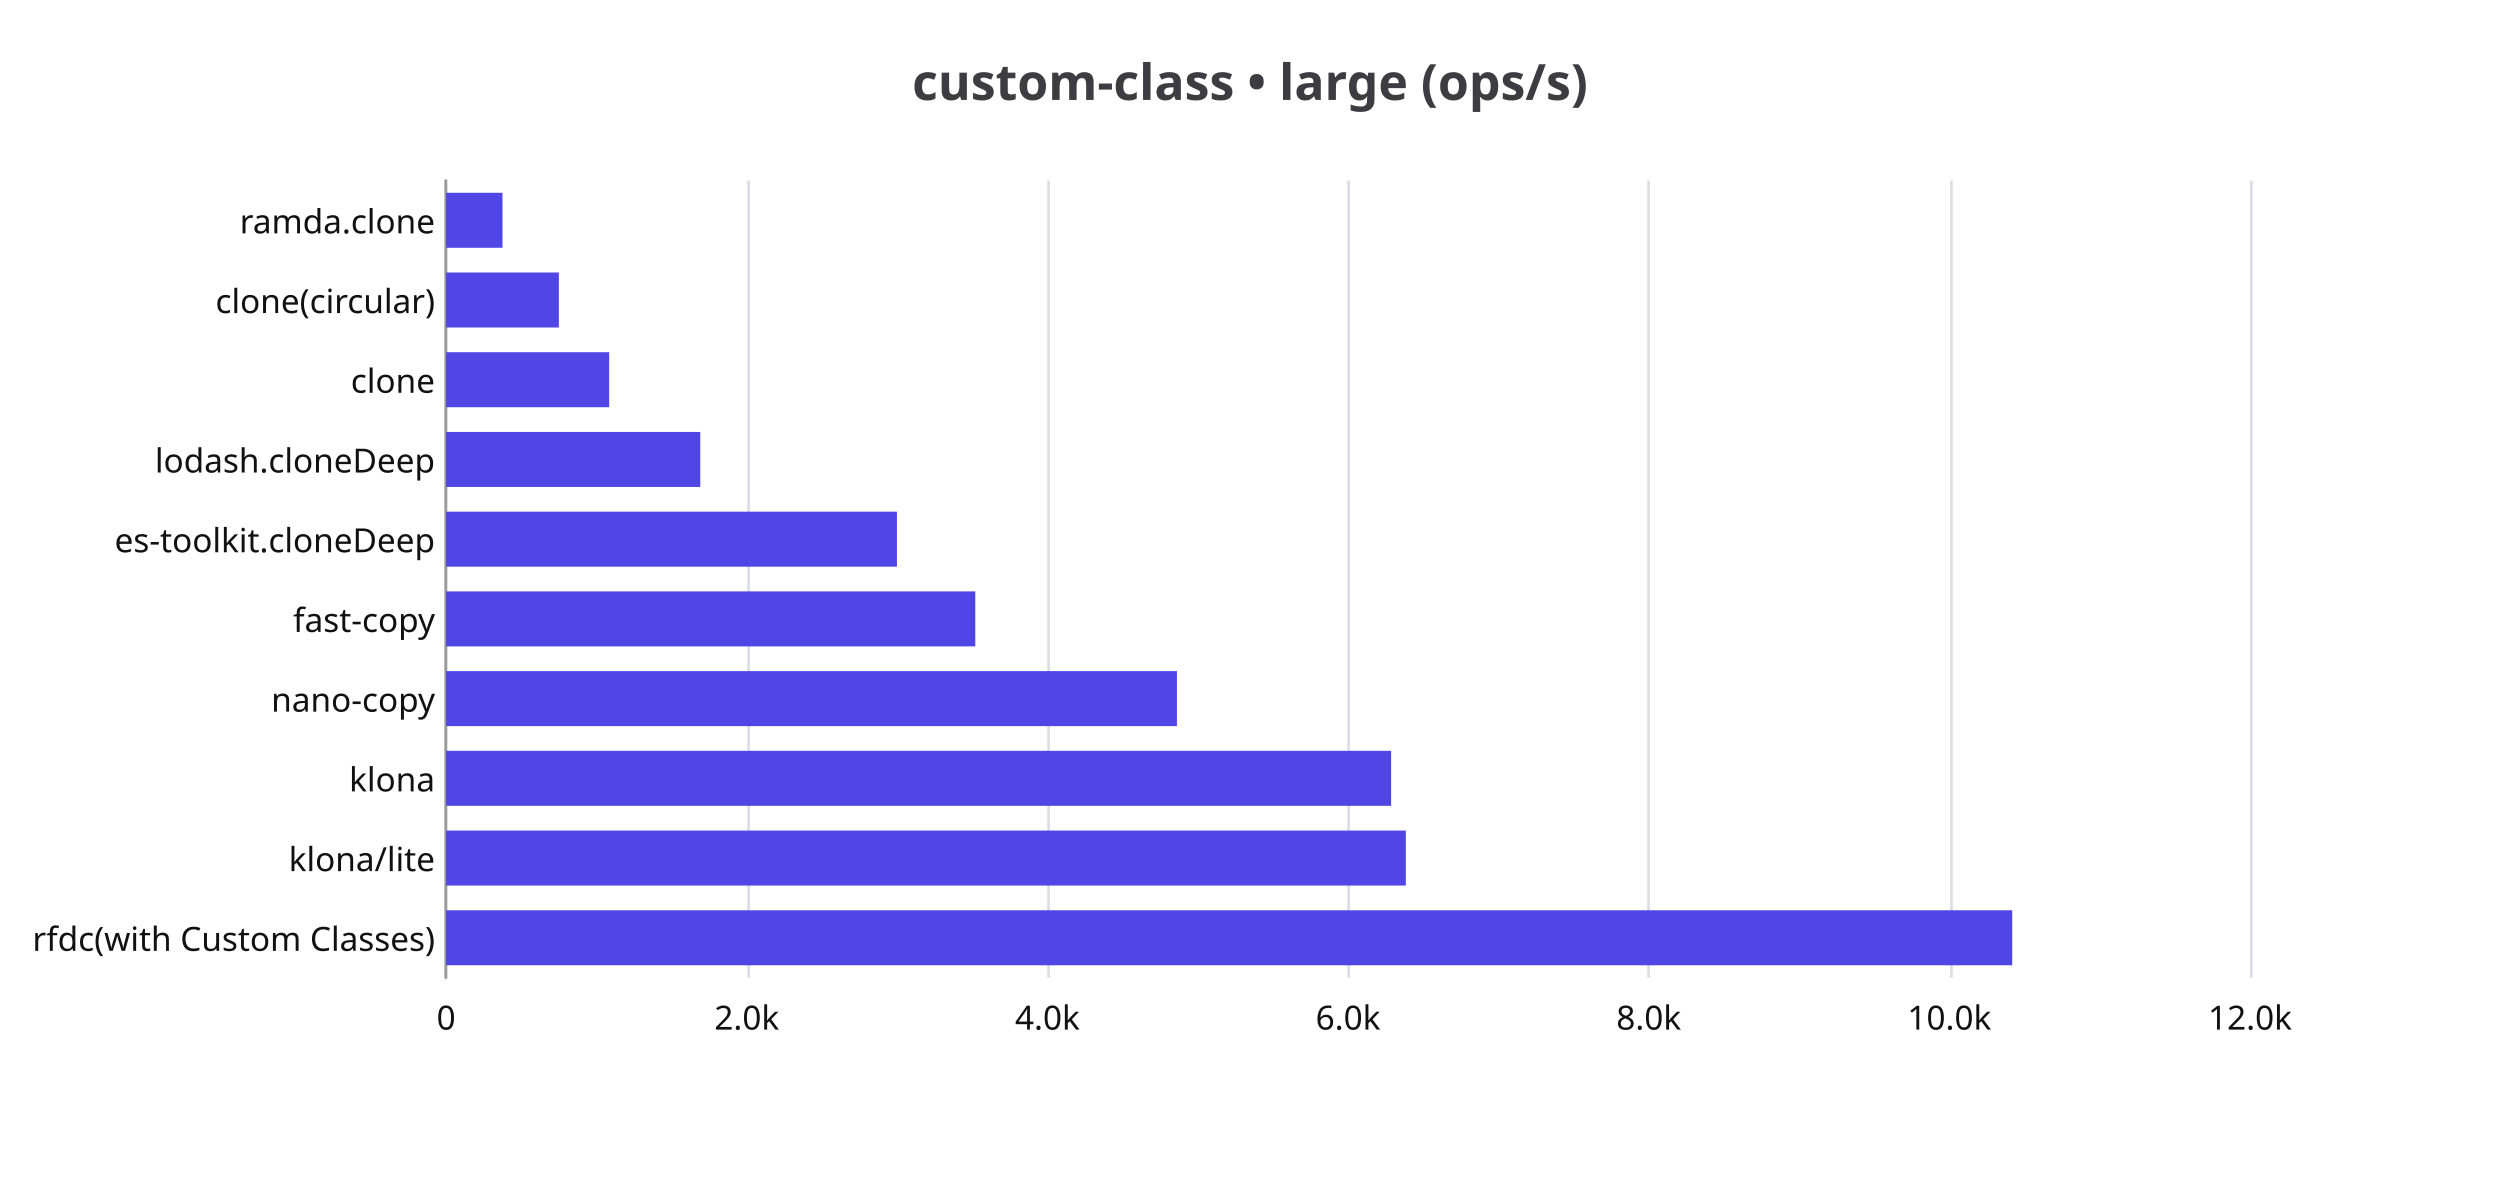
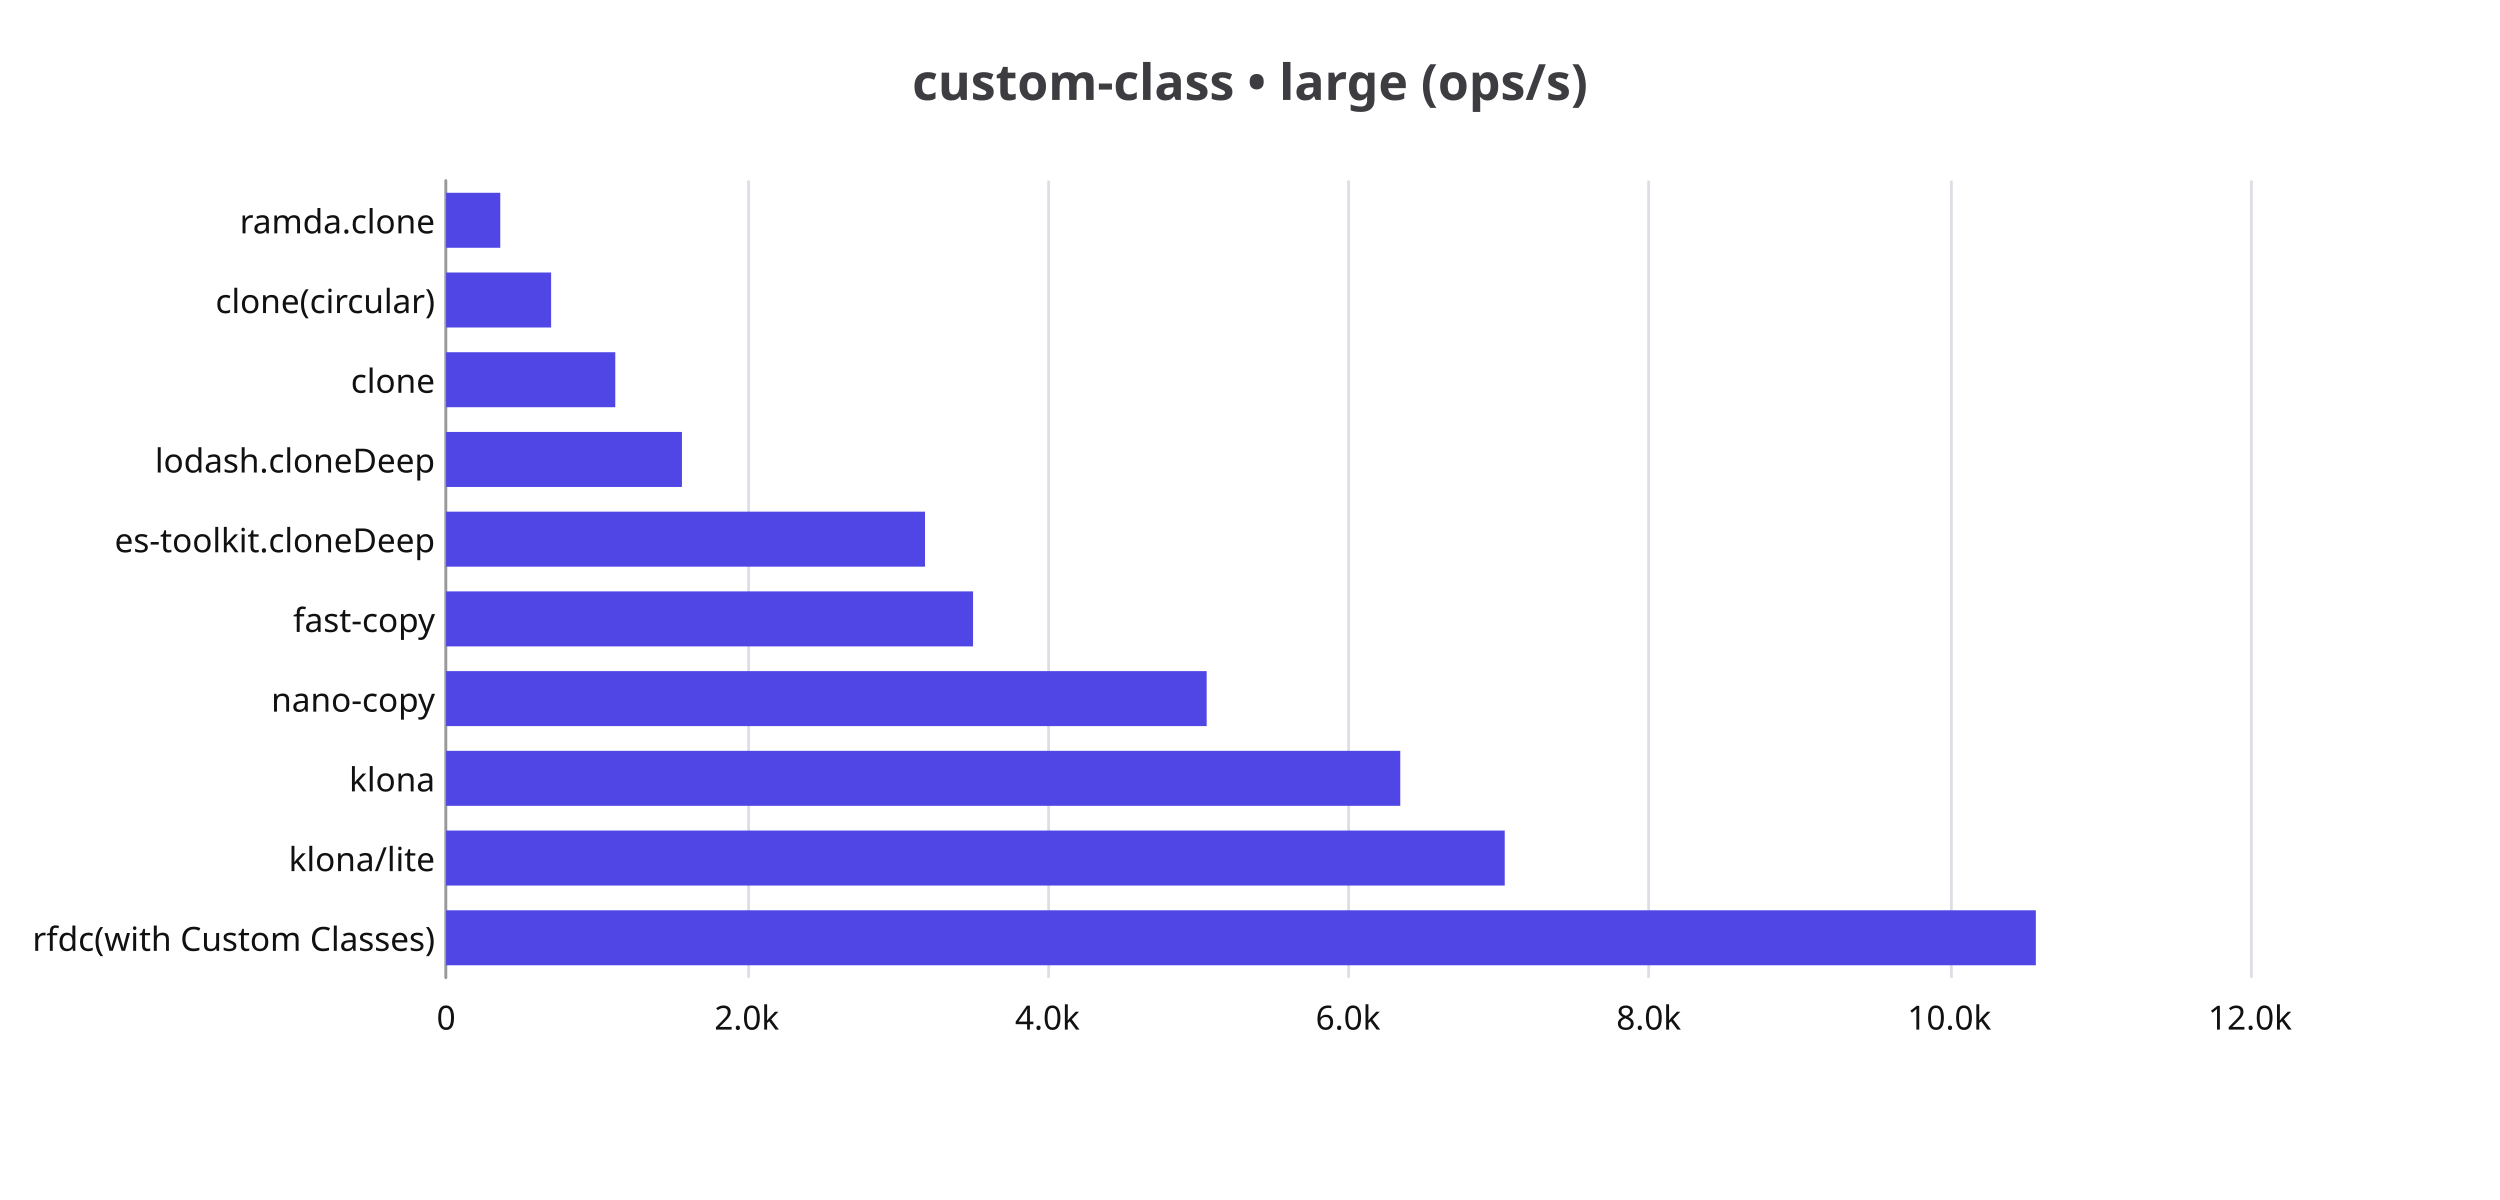
<svg xmlns="http://www.w3.org/2000/svg" width="900" height="432" version="1.1" baseProfile="full" viewBox="0 0 900 432">
  <rect width="900" height="432" x="0" y="0" fill="#ffffff" />
  <path d="M160.5 65L160.5 352" fill="none" pointer-events="visible" stroke="#dbdee4" class="zr9-cls-18" />
  <path d="M269.5 65L269.5 352" fill="none" pointer-events="visible" stroke="#dbdee4" class="zr9-cls-18" />
  <path d="M377.5 65L377.5 352" fill="none" pointer-events="visible" stroke="#dbdee4" class="zr9-cls-18" />
  <path d="M485.5 65L485.5 352" fill="none" pointer-events="visible" stroke="#dbdee4" class="zr9-cls-18" />
  <path d="M593.5 65L593.5 352" fill="none" pointer-events="visible" stroke="#dbdee4" class="zr9-cls-18" />
  <path d="M702.5 65L702.5 352" fill="none" pointer-events="visible" stroke="#dbdee4" class="zr9-cls-18" />
  <path d="M810.5 65L810.5 352" fill="none" pointer-events="visible" stroke="#dbdee4" class="zr9-cls-18" />
  <path d="M160.5 352L160.5 65" fill="none" pointer-events="visible" stroke="#999" stroke-linecap="round" class="zr9-cls-18" />
  <text dominant-baseline="central" text-anchor="end" style="font-size:12px;font-family:Microsoft YaHei;" xml:space="preserve" transform="translate(156.6 337.65)" fill="#111">    rfdc(with Custom Classes)</text>
  <text dominant-baseline="central" text-anchor="end" style="font-size:12px;font-family:Microsoft YaHei;" xml:space="preserve" transform="translate(156.6 308.95)" fill="#111">    klona/lite</text>
  <text dominant-baseline="central" text-anchor="end" style="font-size:12px;font-family:Microsoft YaHei;" xml:space="preserve" transform="translate(156.6 280.25)" fill="#111">    klona</text>
  <text dominant-baseline="central" text-anchor="end" style="font-size:12px;font-family:Microsoft YaHei;" xml:space="preserve" transform="translate(156.6 251.55)" fill="#111">    nano-copy</text>
  <text dominant-baseline="central" text-anchor="end" style="font-size:12px;font-family:Microsoft YaHei;" xml:space="preserve" transform="translate(156.6 222.85)" fill="#111">    fast-copy</text>
  <text dominant-baseline="central" text-anchor="end" style="font-size:12px;font-family:Microsoft YaHei;" xml:space="preserve" transform="translate(156.6 194.15)" fill="#111">    es-toolkit.cloneDeep</text>
  <text dominant-baseline="central" text-anchor="end" style="font-size:12px;font-family:Microsoft YaHei;" xml:space="preserve" transform="translate(156.6 165.45)" fill="#111">    lodash.cloneDeep</text>
  <text dominant-baseline="central" text-anchor="end" style="font-size:12px;font-family:Microsoft YaHei;" xml:space="preserve" transform="translate(156.6 136.75)" fill="#111">    clone</text>
  <text dominant-baseline="central" text-anchor="end" style="font-size:12px;font-family:Microsoft YaHei;" xml:space="preserve" transform="translate(156.6 108.05)" fill="#111">    clone(circular)</text>
  <text dominant-baseline="central" text-anchor="end" style="font-size:12px;font-family:Microsoft YaHei;" xml:space="preserve" transform="translate(156.6 79.35)" fill="#111">    ramda.clone</text>
  <text dominant-baseline="central" text-anchor="middle" style="font-size:12px;font-family:Microsoft YaHei;" y="6" transform="translate(160.6 360)" fill="#111">0</text>
  <text dominant-baseline="central" text-anchor="middle" style="font-size:12px;font-family:Microsoft YaHei;" y="6" transform="translate(268.8333 360)" fill="#111">2.0k</text>
  <text dominant-baseline="central" text-anchor="middle" style="font-size:12px;font-family:Microsoft YaHei;" y="6" transform="translate(377.0667 360)" fill="#111">4.0k</text>
  <text dominant-baseline="central" text-anchor="middle" style="font-size:12px;font-family:Microsoft YaHei;" y="6" transform="translate(485.3 360)" fill="#111">6.0k</text>
  <text dominant-baseline="central" text-anchor="middle" style="font-size:12px;font-family:Microsoft YaHei;" y="6" transform="translate(593.5333 360)" fill="#111">8.0k</text>
  <text dominant-baseline="central" text-anchor="middle" style="font-size:12px;font-family:Microsoft YaHei;" y="6" transform="translate(701.7667 360)" fill="#111">10.0k</text>
  <text dominant-baseline="central" text-anchor="middle" style="font-size:12px;font-family:Microsoft YaHei;" y="6" transform="translate(810 360)" fill="#111">12.0k</text>
-   <path d="M160.6 327.7l563.8 0l0 19.8l-563.8 0Z" fill="#4F46E5" ecmeta_series_index="0" ecmeta_data_index="0" ecmeta_ssr_type="chart" class="zr9-cls-19" />
-   <path d="M160.6 299l345.5 0l0 19.8l-345.5 0Z" fill="#4F46E5" ecmeta_series_index="0" ecmeta_data_index="1" ecmeta_ssr_type="chart" class="zr9-cls-19" />
-   <path d="M160.6 270.3l340.2 0l0 19.8l-340.2 0Z" fill="#4F46E5" ecmeta_series_index="0" ecmeta_data_index="2" ecmeta_ssr_type="chart" class="zr9-cls-19" />
-   <path d="M160.6 241.6l263.1 0l0 19.8l-263.1 0Z" fill="#4F46E5" ecmeta_series_index="0" ecmeta_data_index="3" ecmeta_ssr_type="chart" class="zr9-cls-19" />
-   <path d="M160.6 212.9l190.5 0l0 19.8l-190.5 0Z" fill="#4F46E5" ecmeta_series_index="0" ecmeta_data_index="4" ecmeta_ssr_type="chart" class="zr9-cls-19" />
-   <path d="M160.6 184.2l162.3 0l0 19.8l-162.3 0Z" fill="#4F46E5" ecmeta_series_index="0" ecmeta_data_index="5" ecmeta_ssr_type="chart" class="zr9-cls-19" />
-   <path d="M160.6 155.5l91.5 0l0 19.8l-91.5 0Z" fill="#4F46E5" ecmeta_series_index="0" ecmeta_data_index="6" ecmeta_ssr_type="chart" class="zr9-cls-19" />
-   <path d="M160.6 126.8l58.7 0l0 19.8l-58.7 0Z" fill="#4F46E5" ecmeta_series_index="0" ecmeta_data_index="7" ecmeta_ssr_type="chart" class="zr9-cls-19" />
-   <path d="M160.6 98.1l40.6 0l0 19.8l-40.6 0Z" fill="#4F46E5" ecmeta_series_index="0" ecmeta_data_index="8" ecmeta_ssr_type="chart" class="zr9-cls-19" />
-   <path d="M160.6 69.4l20.3 0l0 19.8l-20.3 0Z" fill="#4F46E5" ecmeta_series_index="0" ecmeta_data_index="9" ecmeta_ssr_type="chart" class="zr9-cls-19" />
+   <path d="M160.6 327.7l572.3 0l0 19.8l-572.3 0Z" fill="#4F46E5" ecmeta_series_index="0" ecmeta_data_index="0" ecmeta_ssr_type="chart" class="zr9-cls-19" />
+   <path d="M160.6 299l381.1 0l0 19.8l-381.1 0Z" fill="#4F46E5" ecmeta_series_index="0" ecmeta_data_index="1" ecmeta_ssr_type="chart" class="zr9-cls-19" />
+   <path d="M160.6 270.3l343.5 0l0 19.8l-343.5 0Z" fill="#4F46E5" ecmeta_series_index="0" ecmeta_data_index="2" ecmeta_ssr_type="chart" class="zr9-cls-19" />
+   <path d="M160.6 241.6l273.8 0l0 19.8l-273.8 0Z" fill="#4F46E5" ecmeta_series_index="0" ecmeta_data_index="3" ecmeta_ssr_type="chart" class="zr9-cls-19" />
+   <path d="M160.6 212.9l189.7 0l0 19.8l-189.7 0Z" fill="#4F46E5" ecmeta_series_index="0" ecmeta_data_index="4" ecmeta_ssr_type="chart" class="zr9-cls-19" />
+   <path d="M160.6 184.2l172.4 0l0 19.8l-172.4 0Z" fill="#4F46E5" ecmeta_series_index="0" ecmeta_data_index="5" ecmeta_ssr_type="chart" class="zr9-cls-19" />
+   <path d="M160.6 155.5l84.9 0l0 19.8l-84.9 0Z" fill="#4F46E5" ecmeta_series_index="0" ecmeta_data_index="6" ecmeta_ssr_type="chart" class="zr9-cls-19" />
+   <path d="M160.6 126.8l60.9 0l0 19.8l-60.9 0Z" fill="#4F46E5" ecmeta_series_index="0" ecmeta_data_index="7" ecmeta_ssr_type="chart" class="zr9-cls-19" />
+   <path d="M160.6 98.1l37.8 0l0 19.8l-37.8 0Z" fill="#4F46E5" ecmeta_series_index="0" ecmeta_data_index="8" ecmeta_ssr_type="chart" class="zr9-cls-19" />
+   <path d="M160.6 69.4l19.5 0l0 19.8l-19.5 0Z" fill="#4F46E5" ecmeta_series_index="0" ecmeta_data_index="9" ecmeta_ssr_type="chart" class="zr9-cls-19" />
  <path d="M-121.7 -5l243.5 0l0 28l-243.5 0Z" transform="translate(450 20)" fill="rgb(0,0,0)" fill-opacity="0" stroke="#3c3c41" stroke-width="0" class="zr9-cls-18" />
  <text dominant-baseline="central" text-anchor="middle" style="font-size:18px;font-family:Microsoft YaHei;font-weight:bold;" xml:space="preserve" y="9" transform="translate(450 20)" fill="#3c3c41">custom-class • large (ops/s)</text>
  <style>
.zr9-cls-18:hover {
pointer-events:none;
}
.zr9-cls-19:hover {
cursor:pointer;
fill:rgba(86,77,251,1);
}



</style>
</svg>
